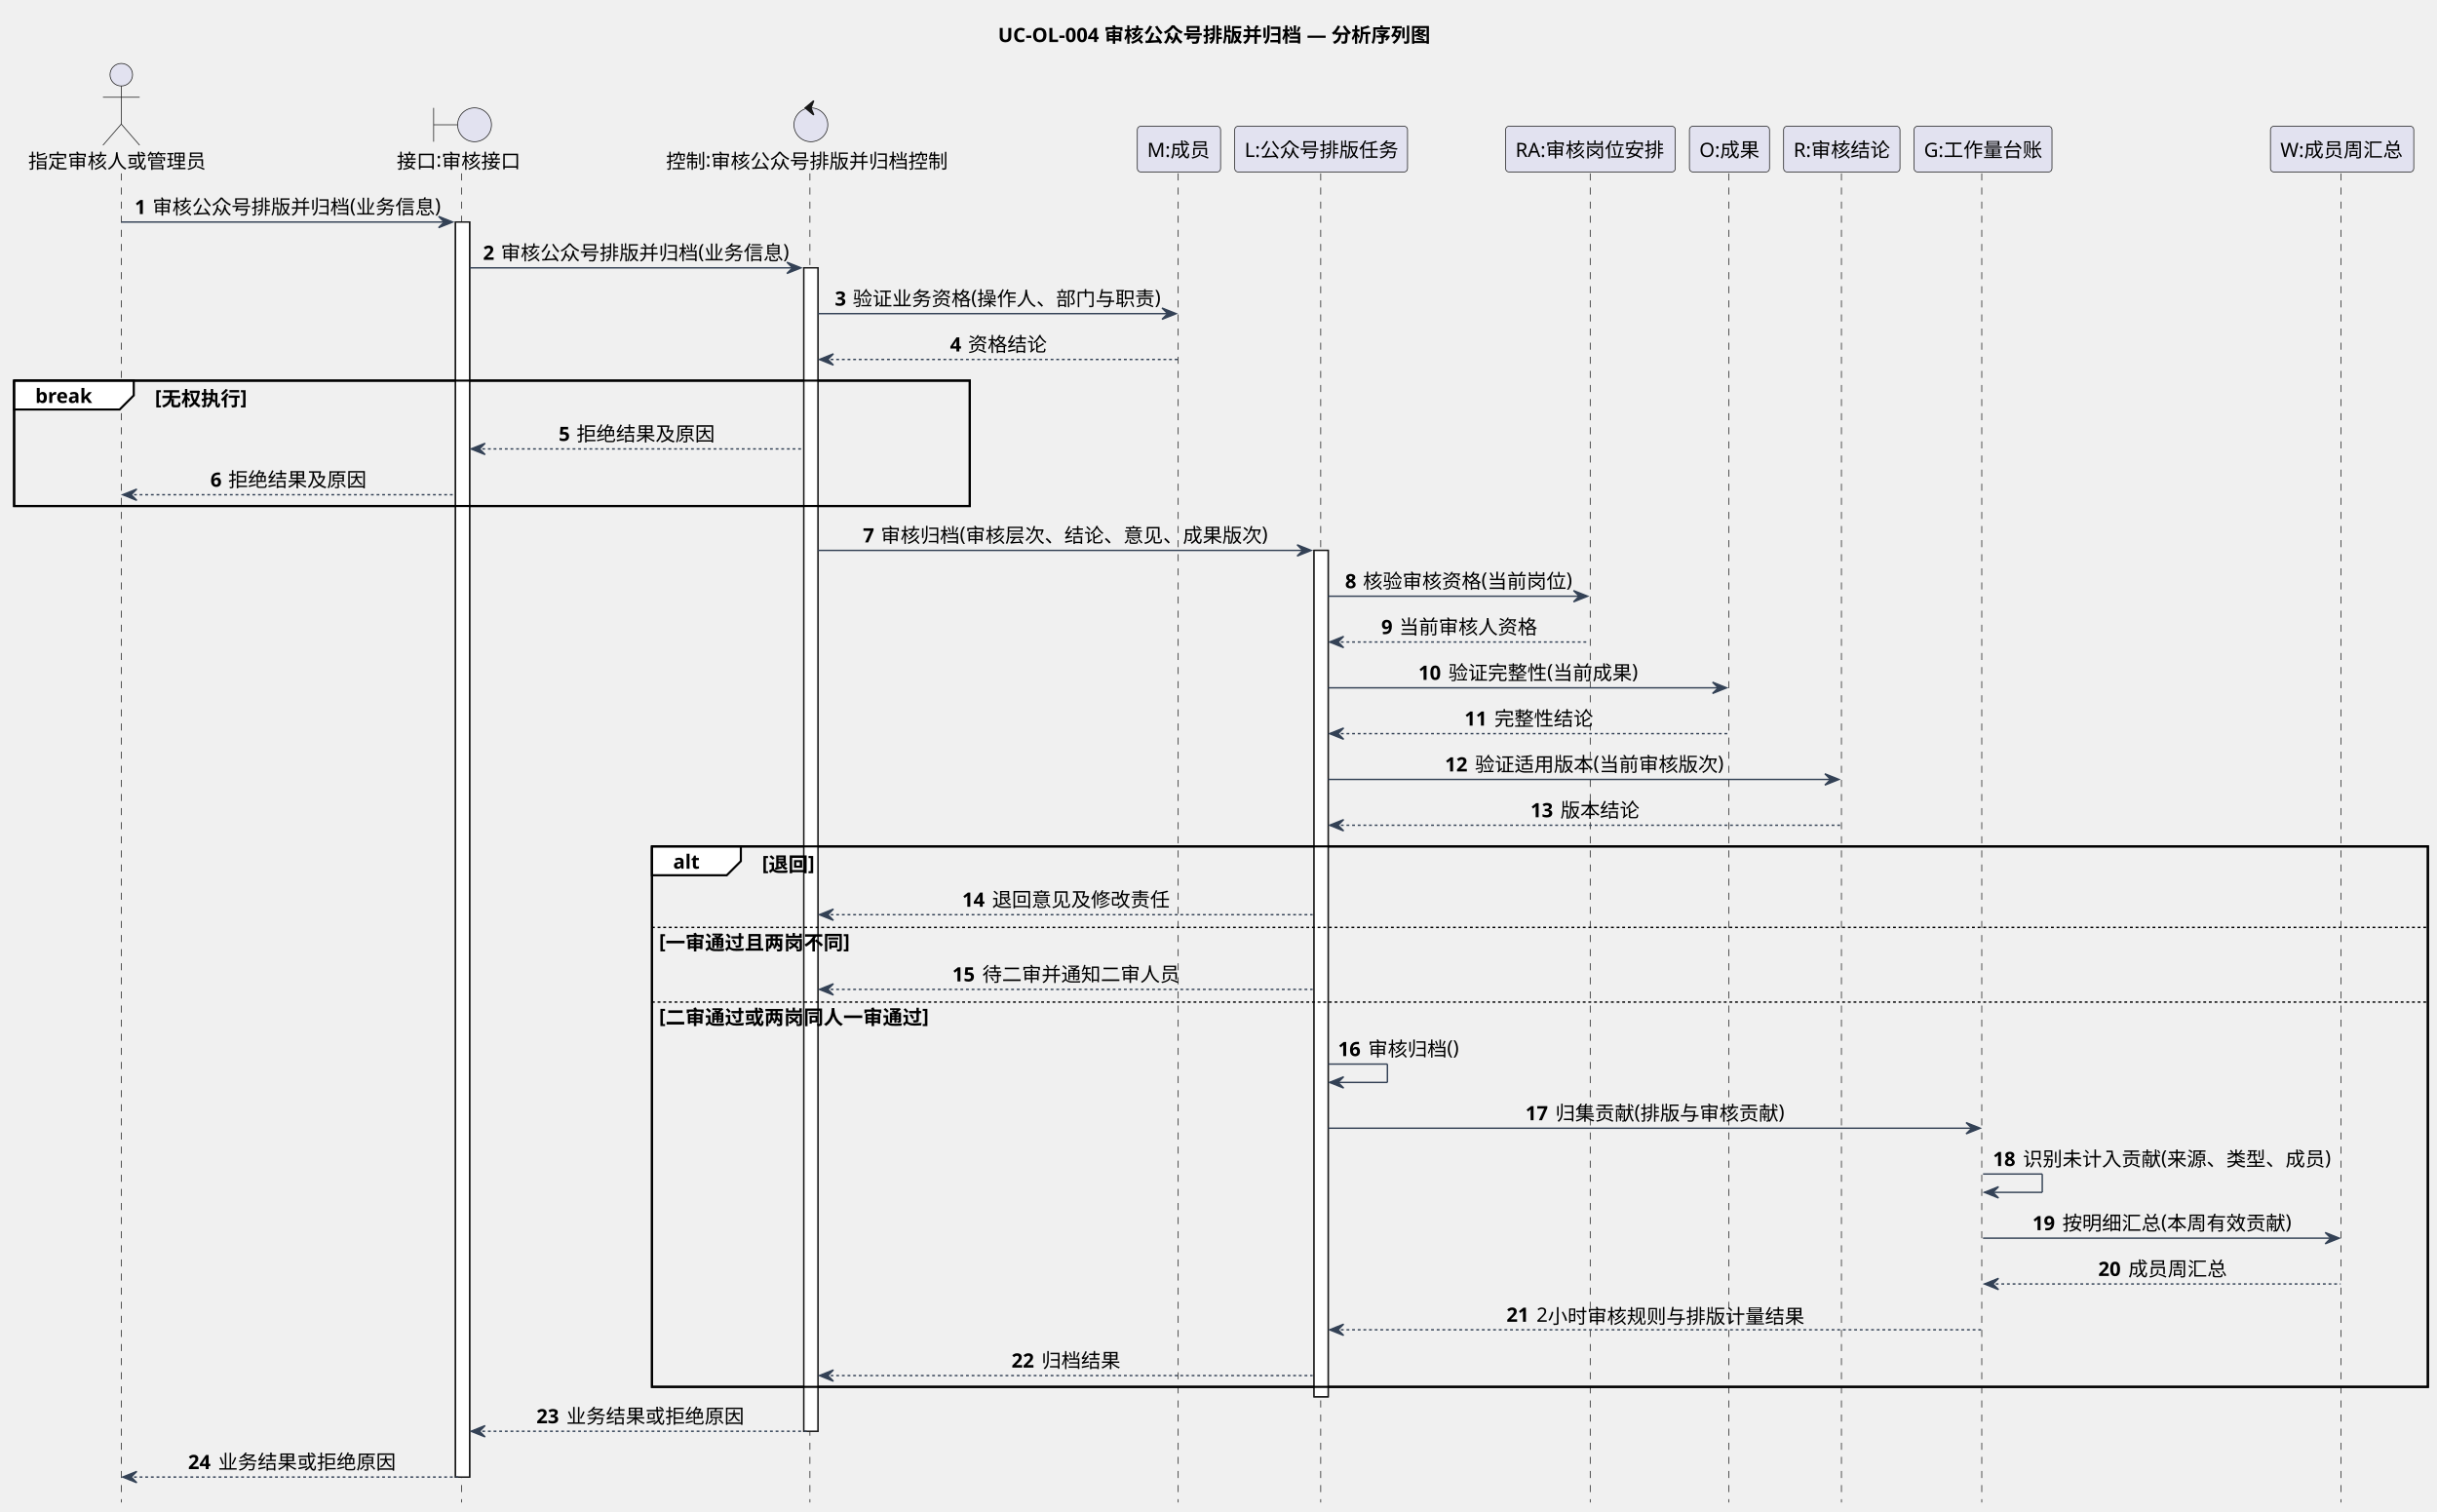
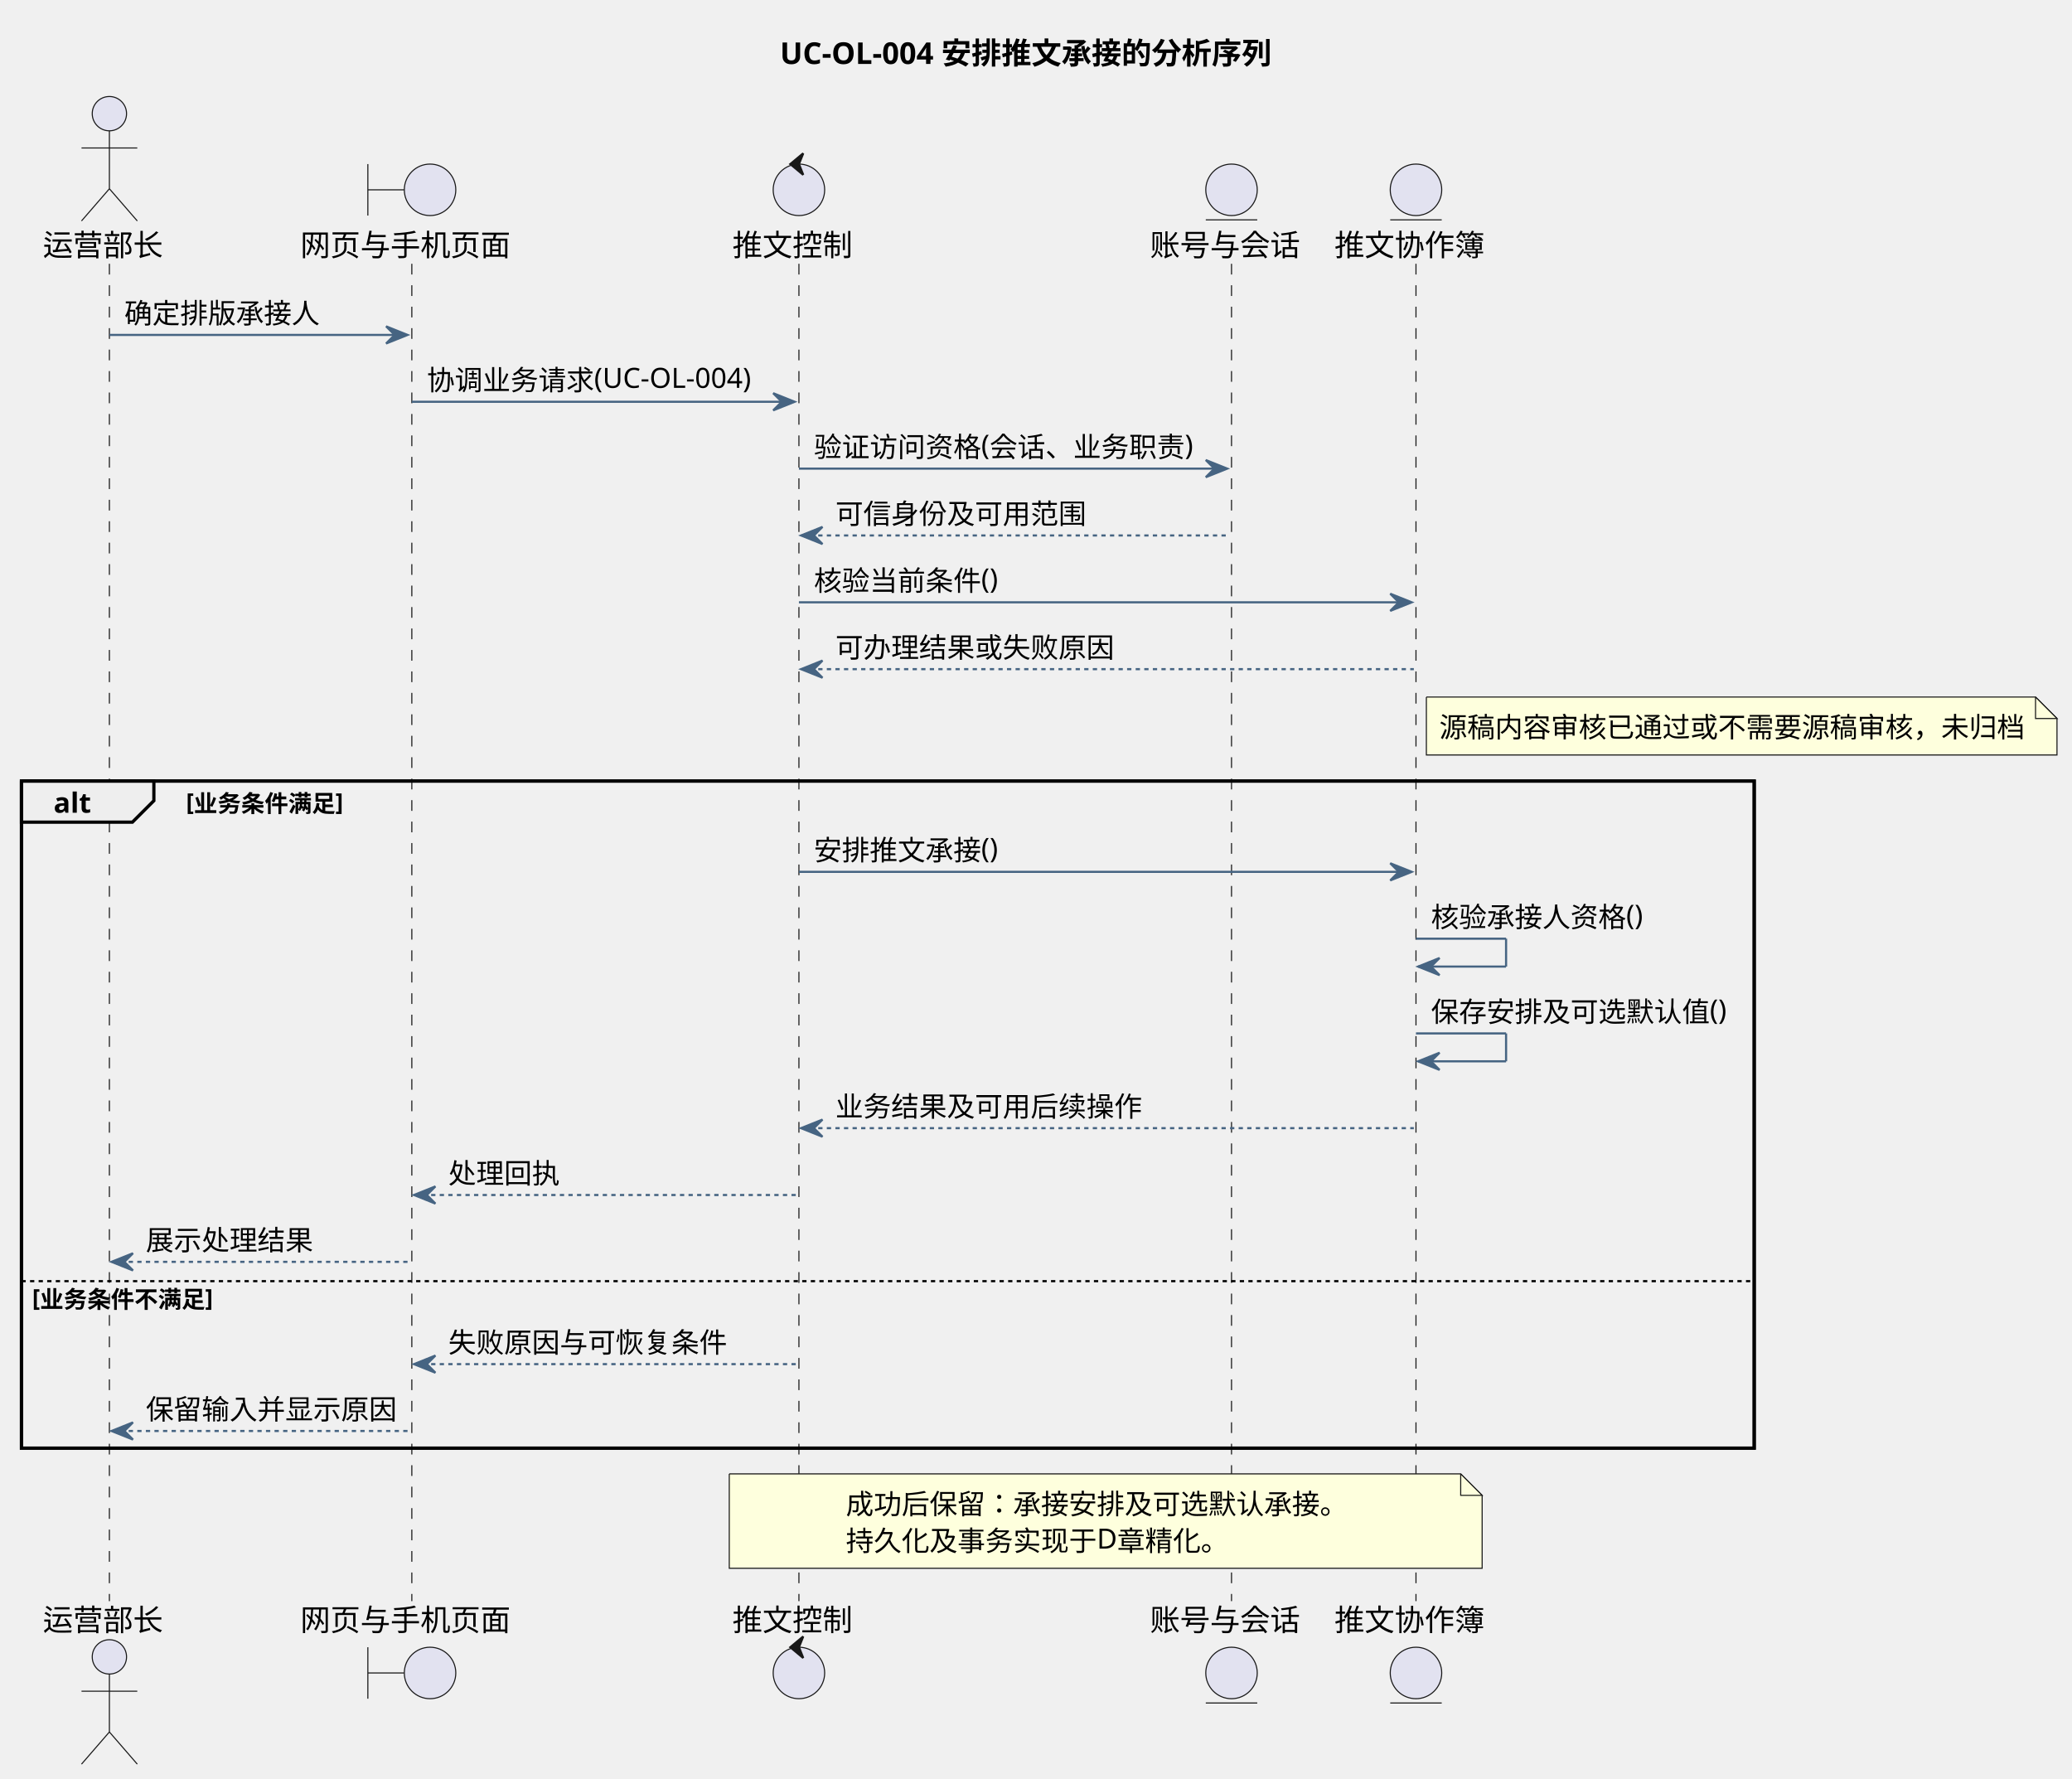
- <svg xmlns="http://www.w3.org/2000/svg" contentStyleType="text/css" height="1072px" preserveAspectRatio="none" style="width:1728px;height:1072px;background:#FFFFFF;" version="1.1" viewBox="0 0 1728 1072" width="1728px" zoomAndPan="magnify">
+ <svg xmlns="http://www.w3.org/2000/svg" contentStyleType="text/css" height="829px" preserveAspectRatio="none" style="width:966px;height:829px;background:#FFFFFF;" version="1.1" viewBox="0 0 966 829" width="966px" zoomAndPan="magnify">
  <defs />
  <g>
-     <text fill="#000000" font-family="Microsoft YaHei" font-size="14" font-weight="bold" lengthAdjust="spacing" textLength="315.164" x="707.683" y="29.814">UC-OL-004 审核公众号排版并归档 — 分析序列图</text>
-     <rect fill="#FFFFFF" height="889.849" style="stroke:#181818;stroke-width:1.0;" width="10" x="322.985" y="157.433" />
-     <rect fill="#FFFFFF" height="824.894" style="stroke:#181818;stroke-width:1.0;" width="10" x="569.971" y="189.91" />
-     <rect fill="#FFFFFF" height="600.073" style="stroke:#181818;stroke-width:1.0;" width="10" x="931.758" y="390.253" />
-     <rect fill="none" height="88.91" style="stroke:#000000;stroke-width:1.5;" width="677.656" x="10" y="269.865" />
-     <rect fill="none" height="383.208" style="stroke:#000000;stroke-width:1.5;" width="1259.245" x="462.286" y="600.118" />
-     <line style="stroke:#181818;stroke-width:0.5;stroke-dasharray:5.0,5.0;" x1="86" x2="86" y1="122.955" y2="1065.281" />
-     <line style="stroke:#181818;stroke-width:0.5;stroke-dasharray:5.0,5.0;" x1="327.3" x2="327.3" y1="122.955" y2="1065.281" />
-     <line style="stroke:#181818;stroke-width:0.5;stroke-dasharray:5.0,5.0;" x1="574.286" x2="574.286" y1="122.955" y2="1065.281" />
-     <line style="stroke:#181818;stroke-width:0.5;stroke-dasharray:5.0,5.0;" x1="835.432" x2="835.432" y1="122.955" y2="1065.281" />
-     <line style="stroke:#181818;stroke-width:0.5;stroke-dasharray:5.0,5.0;" x1="936.481" x2="936.481" y1="122.955" y2="1065.281" />
-     <line style="stroke:#181818;stroke-width:0.5;stroke-dasharray:5.0,5.0;" x1="1127.563" x2="1127.563" y1="122.955" y2="1065.281" />
-     <line style="stroke:#181818;stroke-width:0.5;stroke-dasharray:5.0,5.0;" x1="1225.923" x2="1225.923" y1="122.955" y2="1065.281" />
-     <line style="stroke:#181818;stroke-width:0.5;stroke-dasharray:5.0,5.0;" x1="1305.703" x2="1305.703" y1="122.955" y2="1065.281" />
-     <line style="stroke:#181818;stroke-width:0.5;stroke-dasharray:5.0,5.0;" x1="1405.212" x2="1405.212" y1="122.955" y2="1065.281" />
-     <line style="stroke:#181818;stroke-width:0.5;stroke-dasharray:5.0,5.0;" x1="1659.914" x2="1659.914" y1="122.955" y2="1065.281" />
-     <text fill="#000000" font-family="Microsoft YaHei" font-size="14" lengthAdjust="spacing" textLength="126" x="20" y="119.291">指定审核人或管理员</text>
-     <ellipse cx="86" cy="52.977" fill="#E2E2F0" rx="8" ry="8" style="stroke:#181818;stroke-width:0.5;" />
-     <path d="M86,60.977 L86,87.978 M73,68.978 L99,68.978 M86,87.978 L73,102.978 M86,87.978 L99,102.978 " fill="none" style="stroke:#181818;stroke-width:0.5;" />
-     <text fill="#000000" font-family="Microsoft YaHei" font-size="14" lengthAdjust="spacing" textLength="87.37" x="281.3" y="119.291">接口:审核接口</text>
-     <path d="M307.485,76.478 L307.485,100.478 M307.485,88.478 L324.485,88.478 " fill="none" style="stroke:#181818;stroke-width:0.5;" />
-     <ellipse cx="336.485" cy="88.478" fill="#E2E2F0" rx="12" ry="12" style="stroke:#181818;stroke-width:0.5;" />
-     <text fill="#000000" font-family="Microsoft YaHei" font-size="14" lengthAdjust="spacing" textLength="199.37" x="472.286" y="119.291">控制:审核公众号排版并归档控制</text>
-     <ellipse cx="574.971" cy="88.478" fill="#E2E2F0" rx="12" ry="12" style="stroke:#181818;stroke-width:0.5;" />
-     <polygon fill="#181818" points="570.971,76.478,576.971,71.478,574.971,76.478,576.971,81.478,570.971,76.478" style="stroke:#181818;stroke-width:1.0;" />
-     <rect fill="#E2E2F0" height="32.477" rx="2.5" ry="2.5" style="stroke:#181818;stroke-width:0.5;" width="59.049" x="806.432" y="89.478" />
-     <text fill="#000000" font-family="Microsoft YaHei" font-size="14" lengthAdjust="spacing" textLength="45.049" x="813.432" y="111.291">M:成员</text>
-     <rect fill="#E2E2F0" height="32.477" rx="2.5" ry="2.5" style="stroke:#181818;stroke-width:0.5;" width="122.555" x="875.481" y="89.478" />
-     <text fill="#000000" font-family="Microsoft YaHei" font-size="14" lengthAdjust="spacing" textLength="108.555" x="882.481" y="111.291">L:公众号排版任务</text>
-     <rect fill="#E2E2F0" height="32.477" rx="2.5" ry="2.5" style="stroke:#181818;stroke-width:0.5;" width="120.36" x="1067.563" y="89.478" />
-     <text fill="#000000" font-family="Microsoft YaHei" font-size="14" lengthAdjust="spacing" textLength="106.36" x="1074.563" y="111.291">RA:审核岗位安排</text>
-     <rect fill="#E2E2F0" height="32.477" rx="2.5" ry="2.5" style="stroke:#181818;stroke-width:0.5;" width="56.779" x="1197.923" y="89.478" />
-     <text fill="#000000" font-family="Microsoft YaHei" font-size="14" lengthAdjust="spacing" textLength="42.779" x="1204.923" y="111.291">O:成果</text>
-     <rect fill="#E2E2F0" height="32.477" rx="2.5" ry="2.5" style="stroke:#181818;stroke-width:0.5;" width="82.51" x="1264.703" y="89.478" />
-     <text fill="#000000" font-family="Microsoft YaHei" font-size="14" lengthAdjust="spacing" textLength="68.51" x="1271.703" y="111.291">R:审核结论</text>
-     <rect fill="#E2E2F0" height="32.477" rx="2.5" ry="2.5" style="stroke:#181818;stroke-width:0.5;" width="97.781" x="1357.212" y="89.478" />
-     <text fill="#000000" font-family="Microsoft YaHei" font-size="14" lengthAdjust="spacing" textLength="83.781" x="1364.212" y="111.291">G:工作量台账</text>
-     <rect fill="#E2E2F0" height="32.477" rx="2.5" ry="2.5" style="stroke:#181818;stroke-width:0.5;" width="101.616" x="1609.914" y="89.478" />
-     <text fill="#000000" font-family="Microsoft YaHei" font-size="14" lengthAdjust="spacing" textLength="87.616" x="1616.914" y="111.291">W:成员周汇总</text>
-     <rect fill="#FFFFFF" height="889.849" style="stroke:#181818;stroke-width:1.0;" width="10" x="322.985" y="157.433" />
-     <rect fill="#FFFFFF" height="824.894" style="stroke:#181818;stroke-width:1.0;" width="10" x="569.971" y="189.91" />
-     <rect fill="#FFFFFF" height="600.073" style="stroke:#181818;stroke-width:1.0;" width="10" x="931.758" y="390.253" />
-     <polygon fill="#334155" points="310.985,153.433,320.985,157.433,310.985,161.433,314.985,157.433" style="stroke:#334155;stroke-width:1.0;" />
-     <line style="stroke:#334155;stroke-width:1.0;" x1="86" x2="316.985" y1="157.433" y2="157.433" />
-     <text fill="#000000" font-family="Microsoft YaHei" font-size="14" font-weight="bold" lengthAdjust="spacing" textLength="8.634" x="95.5" y="151.769">1</text>
-     <text fill="#000000" font-family="Microsoft YaHei" font-size="14" lengthAdjust="spacing" textLength="205.352" x="108.134" y="151.769">审核公众号排版并归档(业务信息)</text>
-     <polygon fill="#334155" points="557.971,185.91,567.971,189.91,557.971,193.91,561.971,189.91" style="stroke:#334155;stroke-width:1.0;" />
-     <line style="stroke:#334155;stroke-width:1.0;" x1="332.985" x2="563.971" y1="189.91" y2="189.91" />
-     <text fill="#000000" font-family="Microsoft YaHei" font-size="14" font-weight="bold" lengthAdjust="spacing" textLength="8.634" x="342.485" y="184.246">2</text>
-     <text fill="#000000" font-family="Microsoft YaHei" font-size="14" lengthAdjust="spacing" textLength="205.352" x="355.119" y="184.246">审核公众号排版并归档(业务信息)</text>
-     <polygon fill="#334155" points="823.956,218.388,833.956,222.388,823.956,226.388,827.956,222.388" style="stroke:#334155;stroke-width:1.0;" />
-     <line style="stroke:#334155;stroke-width:1.0;" x1="579.971" x2="829.956" y1="222.388" y2="222.388" />
-     <text fill="#000000" font-family="Microsoft YaHei" font-size="14" font-weight="bold" lengthAdjust="spacing" textLength="8.634" x="591.971" y="216.724">3</text>
-     <text fill="#000000" font-family="Microsoft YaHei" font-size="14" lengthAdjust="spacing" textLength="219.352" x="604.605" y="216.724">验证业务资格(操作人、部门与职责)</text>
-     <polygon fill="#334155" points="590.971,250.865,580.971,254.865,590.971,258.865,586.971,254.865" style="stroke:#334155;stroke-width:1.0;" />
-     <line style="stroke:#334155;stroke-width:1.0;stroke-dasharray:2.0,2.0;" x1="584.971" x2="834.956" y1="254.865" y2="254.865" />
-     <text fill="#000000" font-family="Microsoft YaHei" font-size="14" font-weight="bold" lengthAdjust="spacing" textLength="8.634" x="673.646" y="249.201">4</text>
-     <text fill="#000000" font-family="Microsoft YaHei" font-size="14" lengthAdjust="spacing" textLength="56" x="686.28" y="249.201">资格结论</text>
-     <path d="M10,269.865 L94.84,269.865 L94.84,280.343 L84.84,290.343 L10,290.343 L10,269.865 " fill="#FFFFFF" style="stroke:#000000;stroke-width:1.5;" />
-     <rect fill="none" height="88.91" style="stroke:#000000;stroke-width:1.5;" width="677.656" x="10" y="269.865" />
-     <text fill="#000000" font-family="Microsoft YaHei" font-size="14" font-weight="bold" lengthAdjust="spacing" textLength="39.84" x="25" y="285.679">break</text>
-     <text fill="#000000" font-family="Microsoft YaHei" font-size="14" font-weight="bold" lengthAdjust="spacing" textLength="66.91" x="109.84" y="286.679">[无权执行]</text>
-     <polygon fill="#334155" points="343.985,314.298,333.985,318.298,343.985,322.298,339.985,318.298" style="stroke:#334155;stroke-width:1.0;" />
-     <line style="stroke:#334155;stroke-width:1.0;stroke-dasharray:2.0,2.0;" x1="337.985" x2="568.971" y1="318.298" y2="318.298" />
-     <text fill="#000000" font-family="Microsoft YaHei" font-size="14" font-weight="bold" lengthAdjust="spacing" textLength="8.634" x="396.161" y="312.634">5</text>
-     <text fill="#000000" font-family="Microsoft YaHei" font-size="14" lengthAdjust="spacing" textLength="98" x="408.795" y="312.634">拒绝结果及原因</text>
-     <polygon fill="#334155" points="97,346.775,87,350.775,97,354.775,93,350.775" style="stroke:#334155;stroke-width:1.0;" />
-     <line style="stroke:#334155;stroke-width:1.0;stroke-dasharray:2.0,2.0;" x1="91" x2="321.985" y1="350.775" y2="350.775" />
-     <text fill="#000000" font-family="Microsoft YaHei" font-size="14" font-weight="bold" lengthAdjust="spacing" textLength="8.634" x="149.176" y="345.111">6</text>
-     <text fill="#000000" font-family="Microsoft YaHei" font-size="14" lengthAdjust="spacing" textLength="98" x="161.81" y="345.111">拒绝结果及原因</text>
-     <polygon fill="#334155" points="919.758,386.253,929.758,390.253,919.758,394.253,923.758,390.253" style="stroke:#334155;stroke-width:1.0;" />
-     <line style="stroke:#334155;stroke-width:1.0;" x1="579.971" x2="925.758" y1="390.253" y2="390.253" />
-     <text fill="#000000" font-family="Microsoft YaHei" font-size="14" font-weight="bold" lengthAdjust="spacing" textLength="8.634" x="611.872" y="384.589">7</text>
-     <text fill="#000000" font-family="Microsoft YaHei" font-size="14" lengthAdjust="spacing" textLength="275.352" x="624.505" y="384.589">审核归档(审核层次、结论、意见、成果版次)</text>
-     <polygon fill="#334155" points="1115.743,418.731,1125.743,422.731,1115.743,426.731,1119.743,422.731" style="stroke:#334155;stroke-width:1.0;" />
-     <line style="stroke:#334155;stroke-width:1.0;" x1="941.758" x2="1121.743" y1="422.731" y2="422.731" />
-     <text fill="#000000" font-family="Microsoft YaHei" font-size="14" font-weight="bold" lengthAdjust="spacing" textLength="8.634" x="953.758" y="417.066">8</text>
-     <text fill="#000000" font-family="Microsoft YaHei" font-size="14" lengthAdjust="spacing" textLength="149.352" x="966.392" y="417.066">核验审核资格(当前岗位)</text>
-     <polygon fill="#334155" points="952.758,451.208,942.758,455.208,952.758,459.208,948.758,455.208" style="stroke:#334155;stroke-width:1.0;" />
-     <line style="stroke:#334155;stroke-width:1.0;stroke-dasharray:2.0,2.0;" x1="946.758" x2="1126.743" y1="455.208" y2="455.208" />
-     <text fill="#000000" font-family="Microsoft YaHei" font-size="14" font-weight="bold" lengthAdjust="spacing" textLength="8.634" x="979.434" y="449.544">9</text>
-     <text fill="#000000" font-family="Microsoft YaHei" font-size="14" lengthAdjust="spacing" textLength="98" x="992.067" y="449.544">当前审核人资格</text>
-     <polygon fill="#334155" points="1214.313,483.685,1224.313,487.685,1214.313,491.685,1218.313,487.685" style="stroke:#334155;stroke-width:1.0;" />
-     <line style="stroke:#334155;stroke-width:1.0;" x1="941.758" x2="1220.313" y1="487.685" y2="487.685" />
-     <text fill="#000000" font-family="Microsoft YaHei" font-size="14" font-weight="bold" lengthAdjust="spacing" textLength="17.268" x="1005.726" y="482.022">10</text>
-     <text fill="#000000" font-family="Microsoft YaHei" font-size="14" lengthAdjust="spacing" textLength="135.352" x="1026.993" y="482.022">验证完整性(当前成果)</text>
-     <polygon fill="#334155" points="952.758,516.163,942.758,520.163,952.758,524.163,948.758,520.163" style="stroke:#334155;stroke-width:1.0;" />
-     <line style="stroke:#334155;stroke-width:1.0;stroke-dasharray:2.0,2.0;" x1="946.758" x2="1225.313" y1="520.163" y2="520.163" />
-     <text fill="#000000" font-family="Microsoft YaHei" font-size="14" font-weight="bold" lengthAdjust="spacing" textLength="17.268" x="1038.402" y="514.499">11</text>
-     <text fill="#000000" font-family="Microsoft YaHei" font-size="14" lengthAdjust="spacing" textLength="70" x="1059.669" y="514.499">完整性结论</text>
-     <polygon fill="#334155" points="1293.957,548.641,1303.957,552.641,1293.957,556.641,1297.957,552.641" style="stroke:#334155;stroke-width:1.0;" />
-     <line style="stroke:#334155;stroke-width:1.0;" x1="941.758" x2="1299.957" y1="552.641" y2="552.641" />
-     <text fill="#000000" font-family="Microsoft YaHei" font-size="14" font-weight="bold" lengthAdjust="spacing" textLength="17.268" x="1024.548" y="546.977">12</text>
-     <text fill="#000000" font-family="Microsoft YaHei" font-size="14" lengthAdjust="spacing" textLength="177.352" x="1045.816" y="546.977">验证适用版本(当前审核版次)</text>
-     <polygon fill="#334155" points="952.758,581.118,942.758,585.118,952.758,589.118,948.758,585.118" style="stroke:#334155;stroke-width:1.0;" />
-     <line style="stroke:#334155;stroke-width:1.0;stroke-dasharray:2.0,2.0;" x1="946.758" x2="1304.957" y1="585.118" y2="585.118" />
-     <text fill="#000000" font-family="Microsoft YaHei" font-size="14" font-weight="bold" lengthAdjust="spacing" textLength="17.268" x="1085.224" y="579.454">13</text>
-     <text fill="#000000" font-family="Microsoft YaHei" font-size="14" lengthAdjust="spacing" textLength="56" x="1106.492" y="579.454">版本结论</text>
-     <path d="M462.286,600.118 L525.312,600.118 L525.312,610.596 L515.312,620.596 L462.286,620.596 L462.286,600.118 " fill="#FFFFFF" style="stroke:#000000;stroke-width:1.5;" />
-     <rect fill="none" height="383.208" style="stroke:#000000;stroke-width:1.5;" width="1259.245" x="462.286" y="600.118" />
-     <text fill="#000000" font-family="Microsoft YaHei" font-size="14" font-weight="bold" lengthAdjust="spacing" textLength="18.026" x="477.286" y="615.932">alt</text>
-     <text fill="#000000" font-family="Microsoft YaHei" font-size="14" font-weight="bold" lengthAdjust="spacing" textLength="38.91" x="540.312" y="616.932">[退回]</text>
-     <polygon fill="#334155" points="590.971,644.551,580.971,648.551,590.971,652.551,586.971,648.551" style="stroke:#334155;stroke-width:1.0;" />
-     <line style="stroke:#334155;stroke-width:1.0;stroke-dasharray:2.0,2.0;" x1="584.971" x2="930.758" y1="648.551" y2="648.551" />
-     <text fill="#000000" font-family="Microsoft YaHei" font-size="14" font-weight="bold" lengthAdjust="spacing" textLength="17.268" x="682.231" y="642.887">14</text>
-     <text fill="#000000" font-family="Microsoft YaHei" font-size="14" lengthAdjust="spacing" textLength="126" x="703.498" y="642.887">退回意见及修改责任</text>
-     <line style="stroke:#000000;stroke-width:1.0;stroke-dasharray:2.0,2.0;" x1="462.286" x2="1721.53" y1="657.551" y2="657.551" />
-     <text fill="#000000" font-family="Microsoft YaHei" font-size="14" font-weight="bold" lengthAdjust="spacing" textLength="136.91" x="467.286" y="672.364">[一审通过且两岗不同]</text>
-     <polygon fill="#334155" points="590.971,697.506,580.971,701.506,590.971,705.506,586.971,701.506" style="stroke:#334155;stroke-width:1.0;" />
-     <line style="stroke:#334155;stroke-width:1.0;stroke-dasharray:2.0,2.0;" x1="584.971" x2="930.758" y1="701.506" y2="701.506" />
-     <text fill="#000000" font-family="Microsoft YaHei" font-size="14" font-weight="bold" lengthAdjust="spacing" textLength="17.268" x="675.231" y="695.842">15</text>
-     <text fill="#000000" font-family="Microsoft YaHei" font-size="14" lengthAdjust="spacing" textLength="140" x="696.498" y="695.842">待二审并通知二审人员</text>
-     <line style="stroke:#000000;stroke-width:1.0;stroke-dasharray:2.0,2.0;" x1="462.286" x2="1721.53" y1="710.506" y2="710.506" />
-     <text fill="#000000" font-family="Microsoft YaHei" font-size="14" font-weight="bold" lengthAdjust="spacing" textLength="192.91" x="467.286" y="725.319">[二审通过或两岗同人一审通过]</text>
-     <line style="stroke:#334155;stroke-width:1.0;" x1="941.758" x2="983.758" y1="754.461" y2="754.461" />
-     <line style="stroke:#334155;stroke-width:1.0;" x1="983.758" x2="983.758" y1="754.461" y2="767.461" />
-     <line style="stroke:#334155;stroke-width:1.0;" x1="942.758" x2="983.758" y1="767.461" y2="767.461" />
-     <polygon fill="#334155" points="952.758,763.461,942.758,767.461,952.758,771.461,948.758,767.461" style="stroke:#334155;stroke-width:1.0;" />
-     <text fill="#000000" font-family="Microsoft YaHei" font-size="14" font-weight="bold" lengthAdjust="spacing" textLength="17.268" x="948.758" y="748.797">16</text>
-     <text fill="#000000" font-family="Microsoft YaHei" font-size="14" lengthAdjust="spacing" textLength="65.352" x="970.025" y="748.797">审核归档()</text>
-     <polygon fill="#334155" points="1394.103,795.938,1404.103,799.938,1394.103,803.938,1398.103,799.938" style="stroke:#334155;stroke-width:1.0;" />
-     <line style="stroke:#334155;stroke-width:1.0;" x1="941.758" x2="1400.103" y1="799.938" y2="799.938" />
-     <text fill="#000000" font-family="Microsoft YaHei" font-size="14" font-weight="bold" lengthAdjust="spacing" textLength="17.268" x="1081.621" y="794.274">17</text>
-     <text fill="#000000" font-family="Microsoft YaHei" font-size="14" lengthAdjust="spacing" textLength="163.352" x="1102.888" y="794.274">归集贡献(排版与审核贡献)</text>
-     <line style="stroke:#334155;stroke-width:1.0;" x1="1406.103" x2="1448.103" y1="832.416" y2="832.416" />
-     <line style="stroke:#334155;stroke-width:1.0;" x1="1448.103" x2="1448.103" y1="832.416" y2="845.416" />
-     <line style="stroke:#334155;stroke-width:1.0;" x1="1407.103" x2="1448.103" y1="845.416" y2="845.416" />
-     <polygon fill="#334155" points="1417.103,841.416,1407.103,845.416,1417.103,849.416,1413.103,845.416" style="stroke:#334155;stroke-width:1.0;" />
-     <text fill="#000000" font-family="Microsoft YaHei" font-size="14" font-weight="bold" lengthAdjust="spacing" textLength="17.268" x="1413.103" y="826.752">18</text>
-     <text fill="#000000" font-family="Microsoft YaHei" font-size="14" lengthAdjust="spacing" textLength="219.352" x="1434.371" y="826.752">识别未计入贡献(来源、类型、成员)</text>
-     <polygon fill="#334155" points="1648.722,873.894,1658.722,877.894,1648.722,881.894,1652.722,877.894" style="stroke:#334155;stroke-width:1.0;" />
-     <line style="stroke:#334155;stroke-width:1.0;" x1="1406.103" x2="1654.722" y1="877.894" y2="877.894" />
-     <text fill="#000000" font-family="Microsoft YaHei" font-size="14" font-weight="bold" lengthAdjust="spacing" textLength="17.268" x="1441.103" y="872.23">19</text>
-     <text fill="#000000" font-family="Microsoft YaHei" font-size="14" lengthAdjust="spacing" textLength="163.352" x="1462.371" y="872.23">按明细汇总(本周有效贡献)</text>
-     <polygon fill="#334155" points="1417.103,906.371,1407.103,910.371,1417.103,914.371,1413.103,910.371" style="stroke:#334155;stroke-width:1.0;" />
-     <line style="stroke:#334155;stroke-width:1.0;stroke-dasharray:2.0,2.0;" x1="1411.103" x2="1659.722" y1="910.371" y2="910.371" />
-     <text fill="#000000" font-family="Microsoft YaHei" font-size="14" font-weight="bold" lengthAdjust="spacing" textLength="17.268" x="1487.779" y="904.707">20</text>
-     <text fill="#000000" font-family="Microsoft YaHei" font-size="14" lengthAdjust="spacing" textLength="70" x="1509.046" y="904.707">成员周汇总</text>
-     <polygon fill="#334155" points="952.758,938.849,942.758,942.849,952.758,946.849,948.758,942.849" style="stroke:#334155;stroke-width:1.0;" />
-     <line style="stroke:#334155;stroke-width:1.0;stroke-dasharray:2.0,2.0;" x1="946.758" x2="1405.103" y1="942.849" y2="942.849" />
-     <text fill="#000000" font-family="Microsoft YaHei" font-size="14" font-weight="bold" lengthAdjust="spacing" textLength="17.268" x="1068.192" y="937.185">21</text>
-     <text fill="#000000" font-family="Microsoft YaHei" font-size="14" lengthAdjust="spacing" textLength="190.21" x="1089.459" y="937.185">2小时审核规则与排版计量结果</text>
-     <polygon fill="#334155" points="590.971,971.326,580.971,975.326,590.971,979.326,586.971,975.326" style="stroke:#334155;stroke-width:1.0;" />
-     <line style="stroke:#334155;stroke-width:1.0;stroke-dasharray:2.0,2.0;" x1="584.971" x2="930.758" y1="975.326" y2="975.326" />
-     <text fill="#000000" font-family="Microsoft YaHei" font-size="14" font-weight="bold" lengthAdjust="spacing" textLength="17.268" x="717.231" y="969.662">22</text>
-     <text fill="#000000" font-family="Microsoft YaHei" font-size="14" lengthAdjust="spacing" textLength="56" x="738.498" y="969.662">归档结果</text>
-     <polygon fill="#334155" points="343.985,1010.804,333.985,1014.804,343.985,1018.804,339.985,1014.804" style="stroke:#334155;stroke-width:1.0;" />
-     <line style="stroke:#334155;stroke-width:1.0;stroke-dasharray:2.0,2.0;" x1="337.985" x2="573.971" y1="1014.804" y2="1014.804" />
-     <text fill="#000000" font-family="Microsoft YaHei" font-size="14" font-weight="bold" lengthAdjust="spacing" textLength="17.268" x="380.344" y="1009.14">23</text>
-     <text fill="#000000" font-family="Microsoft YaHei" font-size="14" lengthAdjust="spacing" textLength="126" x="401.612" y="1009.14">业务结果或拒绝原因</text>
-     <polygon fill="#334155" points="97,1043.281,87,1047.281,97,1051.281,93,1047.281" style="stroke:#334155;stroke-width:1.0;" />
-     <line style="stroke:#334155;stroke-width:1.0;stroke-dasharray:2.0,2.0;" x1="91" x2="326.985" y1="1047.281" y2="1047.281" />
-     <text fill="#000000" font-family="Microsoft YaHei" font-size="14" font-weight="bold" lengthAdjust="spacing" textLength="17.268" x="133.359" y="1041.617">24</text>
-     <text fill="#000000" font-family="Microsoft YaHei" font-size="14" lengthAdjust="spacing" textLength="126" x="154.626" y="1041.617">业务结果或拒绝原因</text>
+     <text fill="#000000" font-family="Microsoft YaHei" font-size="14" font-weight="bold" lengthAdjust="spacing" textLength="235.703" x="363.648" y="29.814">UC-OL-004 安排推文承接的分析序列</text>
+     <rect fill="none" height="310.938" style="stroke:#000000;stroke-width:1.5;" width="807.837" x="10" y="364.059" />
+     <line style="stroke:#181818;stroke-width:0.5;stroke-dasharray:5.0,5.0;" x1="51" x2="51" y1="122.955" y2="746.312" />
+     <line style="stroke:#181818;stroke-width:0.5;stroke-dasharray:5.0,5.0;" x1="192" x2="192" y1="122.955" y2="746.312" />
+     <line style="stroke:#181818;stroke-width:0.5;stroke-dasharray:5.0,5.0;" x1="372.47" x2="372.47" y1="122.955" y2="746.312" />
+     <line style="stroke:#181818;stroke-width:0.5;stroke-dasharray:5.0,5.0;" x1="574.153" x2="574.153" y1="122.955" y2="746.312" />
+     <line style="stroke:#181818;stroke-width:0.5;stroke-dasharray:5.0,5.0;" x1="660.153" x2="660.153" y1="122.955" y2="746.312" />
+     <text fill="#000000" font-family="Microsoft YaHei" font-size="14" lengthAdjust="spacing" textLength="56" x="20" y="119.291">运营部长</text>
+     <ellipse cx="51" cy="52.977" fill="#E2E2F0" rx="8" ry="8" style="stroke:#181818;stroke-width:0.5;" />
+     <path d="M51,60.977 L51,87.978 M38,68.978 L64,68.978 M51,87.978 L38,102.978 M51,87.978 L64,102.978 " fill="none" style="stroke:#181818;stroke-width:0.5;" />
+     <text fill="#000000" font-family="Microsoft YaHei" font-size="14" lengthAdjust="spacing" textLength="56" x="20" y="760.125">运营部长</text>
+     <ellipse cx="51" cy="772.29" fill="#E2E2F0" rx="8" ry="8" style="stroke:#181818;stroke-width:0.5;" />
+     <path d="M51,780.29 L51,807.29 M38,788.29 L64,788.29 M51,807.29 L38,822.29 M51,807.29 L64,822.29 " fill="none" style="stroke:#181818;stroke-width:0.5;" />
+     <text fill="#000000" font-family="Microsoft YaHei" font-size="14" lengthAdjust="spacing" textLength="98" x="140" y="119.291">网页与手机页面</text>
+     <path d="M171.5,76.478 L171.5,100.478 M171.5,88.478 L188.5,88.478 " fill="none" style="stroke:#181818;stroke-width:0.5;" />
+     <ellipse cx="200.5" cy="88.478" fill="#E2E2F0" rx="12" ry="12" style="stroke:#181818;stroke-width:0.5;" />
+     <text fill="#000000" font-family="Microsoft YaHei" font-size="14" lengthAdjust="spacing" textLength="98" x="140" y="760.125">网页与手机页面</text>
+     <path d="M171.5,767.79 L171.5,791.79 M171.5,779.79 L188.5,779.79 " fill="none" style="stroke:#181818;stroke-width:0.5;" />
+     <ellipse cx="200.5" cy="779.79" fill="#E2E2F0" rx="12" ry="12" style="stroke:#181818;stroke-width:0.5;" />
+     <text fill="#000000" font-family="Microsoft YaHei" font-size="14" lengthAdjust="spacing" textLength="56" x="341.47" y="119.291">推文控制</text>
+     <ellipse cx="372.47" cy="88.478" fill="#E2E2F0" rx="12" ry="12" style="stroke:#181818;stroke-width:0.5;" />
+     <polygon fill="#181818" points="368.47,76.478,374.47,71.478,372.47,76.478,374.47,81.478,368.47,76.478" style="stroke:#181818;stroke-width:1.0;" />
+     <text fill="#000000" font-family="Microsoft YaHei" font-size="14" lengthAdjust="spacing" textLength="56" x="341.47" y="760.125">推文控制</text>
+     <ellipse cx="372.47" cy="779.79" fill="#E2E2F0" rx="12" ry="12" style="stroke:#181818;stroke-width:0.5;" />
+     <polygon fill="#181818" points="368.47,767.79,374.47,762.79,372.47,767.79,374.47,772.79,368.47,767.79" style="stroke:#181818;stroke-width:1.0;" />
+     <text fill="#000000" font-family="Microsoft YaHei" font-size="14" lengthAdjust="spacing" textLength="70" x="536.153" y="119.291">账号与会话</text>
+     <ellipse cx="574.153" cy="88.478" fill="#E2E2F0" rx="12" ry="12" style="stroke:#181818;stroke-width:0.5;" />
+     <line style="stroke:#181818;stroke-width:0.5;" x1="562.153" x2="586.153" y1="102.478" y2="102.478" />
+     <text fill="#000000" font-family="Microsoft YaHei" font-size="14" lengthAdjust="spacing" textLength="70" x="536.153" y="760.125">账号与会话</text>
+     <ellipse cx="574.153" cy="779.79" fill="#E2E2F0" rx="12" ry="12" style="stroke:#181818;stroke-width:0.5;" />
+     <line style="stroke:#181818;stroke-width:0.5;" x1="562.153" x2="586.153" y1="793.79" y2="793.79" />
+     <text fill="#000000" font-family="Microsoft YaHei" font-size="14" lengthAdjust="spacing" textLength="70" x="622.153" y="119.291">推文协作簿</text>
+     <ellipse cx="660.153" cy="88.478" fill="#E2E2F0" rx="12" ry="12" style="stroke:#181818;stroke-width:0.5;" />
+     <line style="stroke:#181818;stroke-width:0.5;" x1="648.153" x2="672.153" y1="102.478" y2="102.478" />
+     <text fill="#000000" font-family="Microsoft YaHei" font-size="14" lengthAdjust="spacing" textLength="70" x="622.153" y="760.125">推文协作簿</text>
+     <ellipse cx="660.153" cy="779.79" fill="#E2E2F0" rx="12" ry="12" style="stroke:#181818;stroke-width:0.5;" />
+     <line style="stroke:#181818;stroke-width:0.5;" x1="648.153" x2="672.153" y1="793.79" y2="793.79" />
+     <polygon fill="#466482" points="180,152.113,190,156.113,180,160.113,184,156.113" style="stroke:#466482;stroke-width:1.0;" />
+     <line style="stroke:#466482;stroke-width:1.0;" x1="51" x2="186" y1="156.113" y2="156.113" />
+     <text fill="#000000" font-family="Microsoft YaHei" font-size="13" lengthAdjust="spacing" textLength="91" x="58" y="150.71">确定排版承接人</text>
+     <polygon fill="#466482" points="360.47,183.27,370.47,187.27,360.47,191.27,364.47,187.27" style="stroke:#466482;stroke-width:1.0;" />
+     <line style="stroke:#466482;stroke-width:1.0;" x1="192" x2="366.47" y1="187.27" y2="187.27" />
+     <text fill="#000000" font-family="Microsoft YaHei" font-size="13" lengthAdjust="spacing" textLength="156.47" x="199" y="181.868">协调业务请求(UC-OL-004)</text>
+     <polygon fill="#466482" points="562.153,214.428,572.153,218.428,562.153,222.428,566.153,218.428" style="stroke:#466482;stroke-width:1.0;" />
+     <line style="stroke:#466482;stroke-width:1.0;" x1="372.47" x2="568.153" y1="218.428" y2="218.428" />
+     <text fill="#000000" font-family="Microsoft YaHei" font-size="13" lengthAdjust="spacing" textLength="177.684" x="379.47" y="213.026">验证访问资格(会话、业务职责)</text>
+     <polygon fill="#466482" points="383.47,245.586,373.47,249.586,383.47,253.586,379.47,249.586" style="stroke:#466482;stroke-width:1.0;" />
+     <line style="stroke:#466482;stroke-width:1.0;stroke-dasharray:2.0,2.0;" x1="377.47" x2="573.153" y1="249.586" y2="249.586" />
+     <text fill="#000000" font-family="Microsoft YaHei" font-size="13" lengthAdjust="spacing" textLength="117" x="389.47" y="244.184">可信身份及可用范围</text>
+     <polygon fill="#466482" points="648.153,276.744,658.153,280.744,648.153,284.744,652.153,280.744" style="stroke:#466482;stroke-width:1.0;" />
+     <line style="stroke:#466482;stroke-width:1.0;" x1="372.47" x2="654.153" y1="280.744" y2="280.744" />
+     <text fill="#000000" font-family="Microsoft YaHei" font-size="13" lengthAdjust="spacing" textLength="86.684" x="379.47" y="275.341">核验当前条件()</text>
+     <polygon fill="#466482" points="383.47,307.901,373.47,311.901,383.47,315.901,379.47,311.901" style="stroke:#466482;stroke-width:1.0;" />
+     <line style="stroke:#466482;stroke-width:1.0;stroke-dasharray:2.0,2.0;" x1="377.47" x2="659.153" y1="311.901" y2="311.901" />
+     <text fill="#000000" font-family="Microsoft YaHei" font-size="13" lengthAdjust="spacing" textLength="130" x="389.47" y="306.499">可办理结果或失败原因</text>
+     <path d="M665,324.901 L665,351.901 L959,351.901 L959,334.901 L949,324.901 L665,324.901 " fill="#FEFFDD" style="stroke:#181818;stroke-width:0.5;" />
+     <path d="M949,324.901 L949,334.901 L959,334.901 L949,324.901 " fill="#FEFFDD" style="stroke:#181818;stroke-width:0.5;" />
+     <text fill="#000000" font-family="Microsoft YaHei" font-size="13" lengthAdjust="spacing" textLength="273" x="671" y="343.657">源稿内容审核已通过或不需要源稿审核，未归档</text>
+     <path d="M10,364.059 L71.739,364.059 L71.739,373.217 L61.739,383.217 L10,383.217 L10,364.059 " fill="#EEEEEE" style="stroke:#000000;stroke-width:1.5;" />
+     <rect fill="none" height="310.938" style="stroke:#000000;stroke-width:1.5;" width="807.837" x="10" y="364.059" />
+     <text fill="#000000" font-family="Microsoft YaHei" font-size="13" font-weight="bold" lengthAdjust="spacing" textLength="16.739" x="25" y="378.815">alt</text>
+     <text fill="#000000" font-family="Microsoft YaHei" font-size="11" font-weight="bold" lengthAdjust="spacing" textLength="74.572" x="86.739" y="377.698">[业务条件满足]</text>
+     <polygon fill="#466482" points="648.153,402.375,658.153,406.375,648.153,410.375,652.153,406.375" style="stroke:#466482;stroke-width:1.0;" />
+     <line style="stroke:#466482;stroke-width:1.0;" x1="372.47" x2="654.153" y1="406.375" y2="406.375" />
+     <text fill="#000000" font-family="Microsoft YaHei" font-size="13" lengthAdjust="spacing" textLength="86.684" x="379.47" y="400.972">安排推文承接()</text>
+     <line style="stroke:#466482;stroke-width:1.0;" x1="660.153" x2="702.153" y1="437.532" y2="437.532" />
+     <line style="stroke:#466482;stroke-width:1.0;" x1="702.153" x2="702.153" y1="437.532" y2="450.532" />
+     <line style="stroke:#466482;stroke-width:1.0;" x1="661.153" x2="702.153" y1="450.532" y2="450.532" />
+     <polygon fill="#466482" points="671.153,446.532,661.153,450.532,671.153,454.532,667.153,450.532" style="stroke:#466482;stroke-width:1.0;" />
+     <text fill="#000000" font-family="Microsoft YaHei" font-size="13" lengthAdjust="spacing" textLength="99.684" x="667.153" y="432.13">核验承接人资格()</text>
+     <line style="stroke:#466482;stroke-width:1.0;" x1="660.153" x2="702.153" y1="481.69" y2="481.69" />
+     <line style="stroke:#466482;stroke-width:1.0;" x1="702.153" x2="702.153" y1="481.69" y2="494.69" />
+     <line style="stroke:#466482;stroke-width:1.0;" x1="661.153" x2="702.153" y1="494.69" y2="494.69" />
+     <polygon fill="#466482" points="671.153,490.69,661.153,494.69,671.153,498.69,667.153,494.69" style="stroke:#466482;stroke-width:1.0;" />
+     <text fill="#000000" font-family="Microsoft YaHei" font-size="13" lengthAdjust="spacing" textLength="138.684" x="667.153" y="476.288">保存安排及可选默认值()</text>
+     <polygon fill="#466482" points="383.47,521.848,373.47,525.848,383.47,529.848,379.47,525.848" style="stroke:#466482;stroke-width:1.0;" />
+     <line style="stroke:#466482;stroke-width:1.0;stroke-dasharray:2.0,2.0;" x1="377.47" x2="659.153" y1="525.848" y2="525.848" />
+     <text fill="#000000" font-family="Microsoft YaHei" font-size="13" lengthAdjust="spacing" textLength="143" x="389.47" y="520.445">业务结果及可用后续操作</text>
+     <polygon fill="#466482" points="203,553.005,193,557.005,203,561.005,199,557.005" style="stroke:#466482;stroke-width:1.0;" />
+     <line style="stroke:#466482;stroke-width:1.0;stroke-dasharray:2.0,2.0;" x1="197" x2="371.47" y1="557.005" y2="557.005" />
+     <text fill="#000000" font-family="Microsoft YaHei" font-size="13" lengthAdjust="spacing" textLength="52" x="209" y="551.603">处理回执</text>
+     <polygon fill="#466482" points="62,584.163,52,588.163,62,592.163,58,588.163" style="stroke:#466482;stroke-width:1.0;" />
+     <line style="stroke:#466482;stroke-width:1.0;stroke-dasharray:2.0,2.0;" x1="56" x2="191" y1="588.163" y2="588.163" />
+     <text fill="#000000" font-family="Microsoft YaHei" font-size="13" lengthAdjust="spacing" textLength="78" x="68" y="582.761">展示处理结果</text>
+     <line style="stroke:#000000;stroke-width:1.0;stroke-dasharray:2.0,2.0;" x1="10" x2="817.837" y1="597.163" y2="597.163" />
+     <text fill="#000000" font-family="Microsoft YaHei" font-size="11" font-weight="bold" lengthAdjust="spacing" textLength="85.572" x="15" y="608.802">[业务条件不满足]</text>
+     <polygon fill="#466482" points="203,631.839,193,635.839,203,639.839,199,635.839" style="stroke:#466482;stroke-width:1.0;" />
+     <line style="stroke:#466482;stroke-width:1.0;stroke-dasharray:2.0,2.0;" x1="197" x2="371.47" y1="635.839" y2="635.839" />
+     <text fill="#000000" font-family="Microsoft YaHei" font-size="13" lengthAdjust="spacing" textLength="130" x="209" y="630.437">失败原因与可恢复条件</text>
+     <polygon fill="#466482" points="62,662.997,52,666.997,62,670.997,58,666.997" style="stroke:#466482;stroke-width:1.0;" />
+     <line style="stroke:#466482;stroke-width:1.0;stroke-dasharray:2.0,2.0;" x1="56" x2="191" y1="666.997" y2="666.997" />
+     <text fill="#000000" font-family="Microsoft YaHei" font-size="13" lengthAdjust="spacing" textLength="117" x="68" y="661.594">保留输入并显示原因</text>
+     <path d="M340,686.997 L340,730.997 L691,730.997 L691,696.997 L681,686.997 L340,686.997 " fill="#FEFFDD" style="stroke:#181818;stroke-width:0.5;" />
+     <path d="M681,686.997 L681,696.997 L691,696.997 L681,686.997 " fill="#FEFFDD" style="stroke:#181818;stroke-width:0.5;" />
+     <text fill="#000000" font-family="Microsoft YaHei" font-size="13" lengthAdjust="spacing" textLength="234" x="394.342" y="705.752">成功后保留：承接安排及可选默认承接。</text>
+     <text fill="#000000" font-family="Microsoft YaHei" font-size="13" lengthAdjust="spacing" textLength="178.902" x="394.342" y="722.91">持久化及事务实现于D章精化。</text>
  </g>
</svg>
